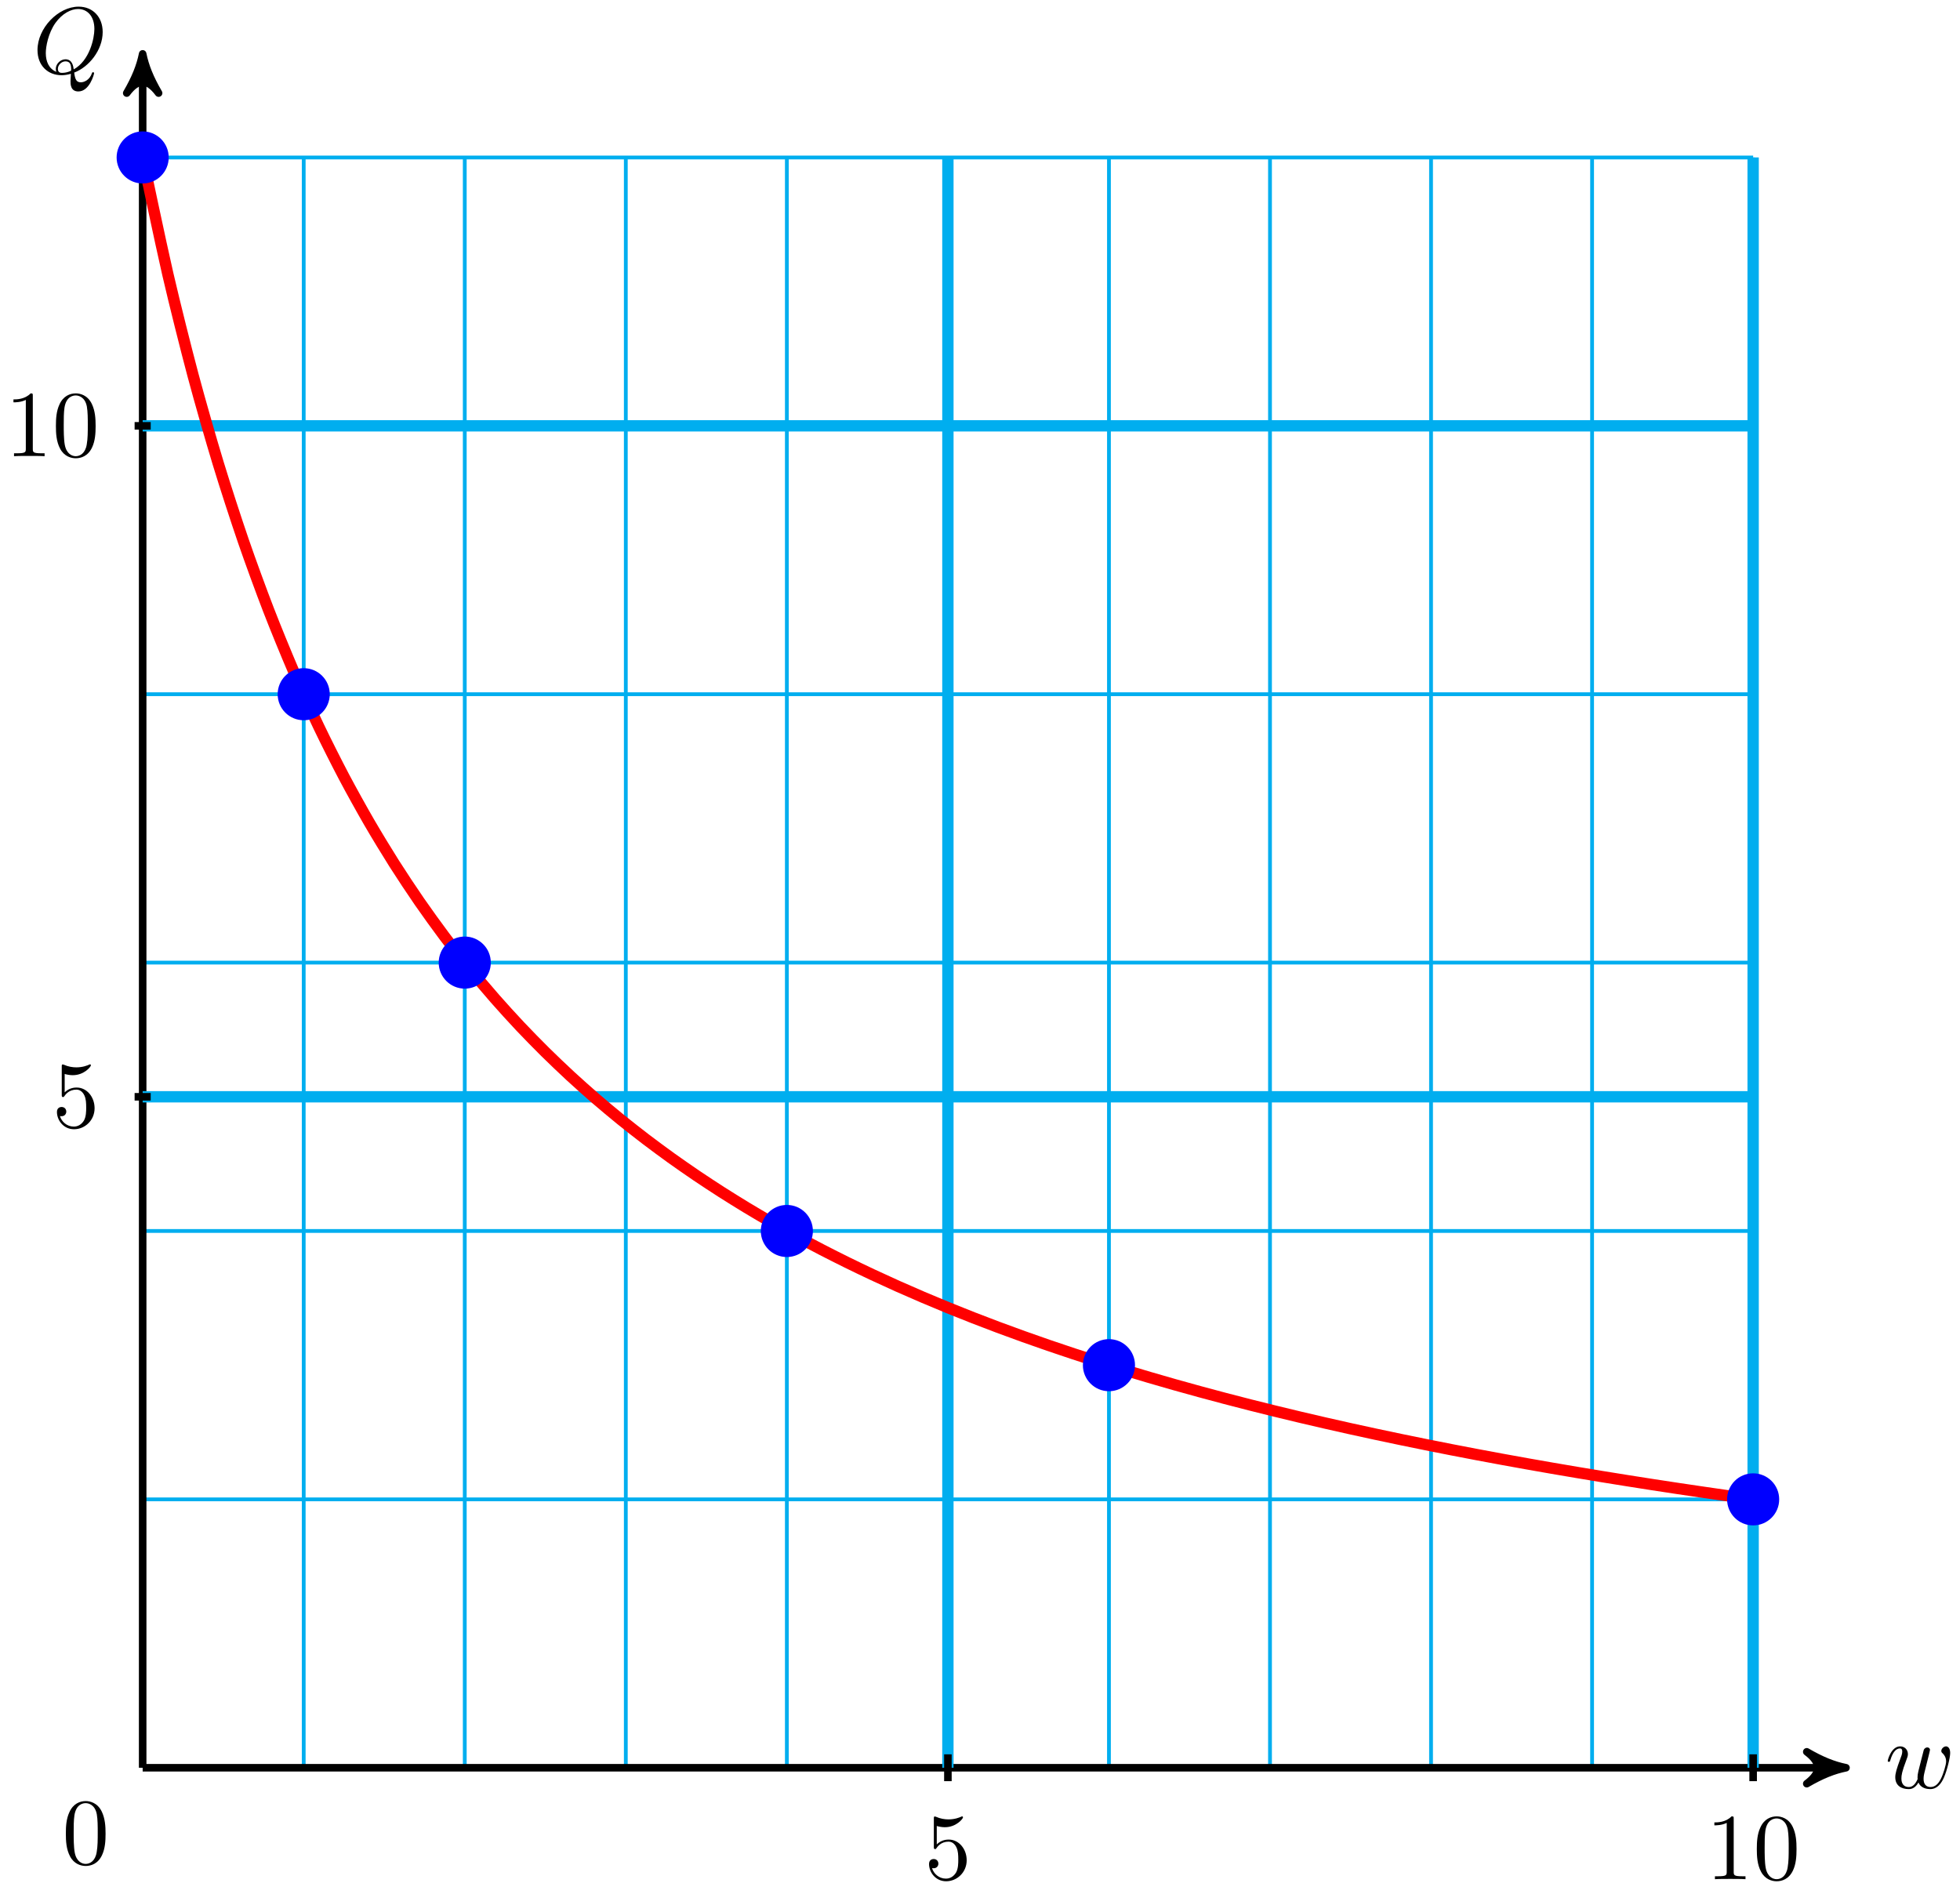
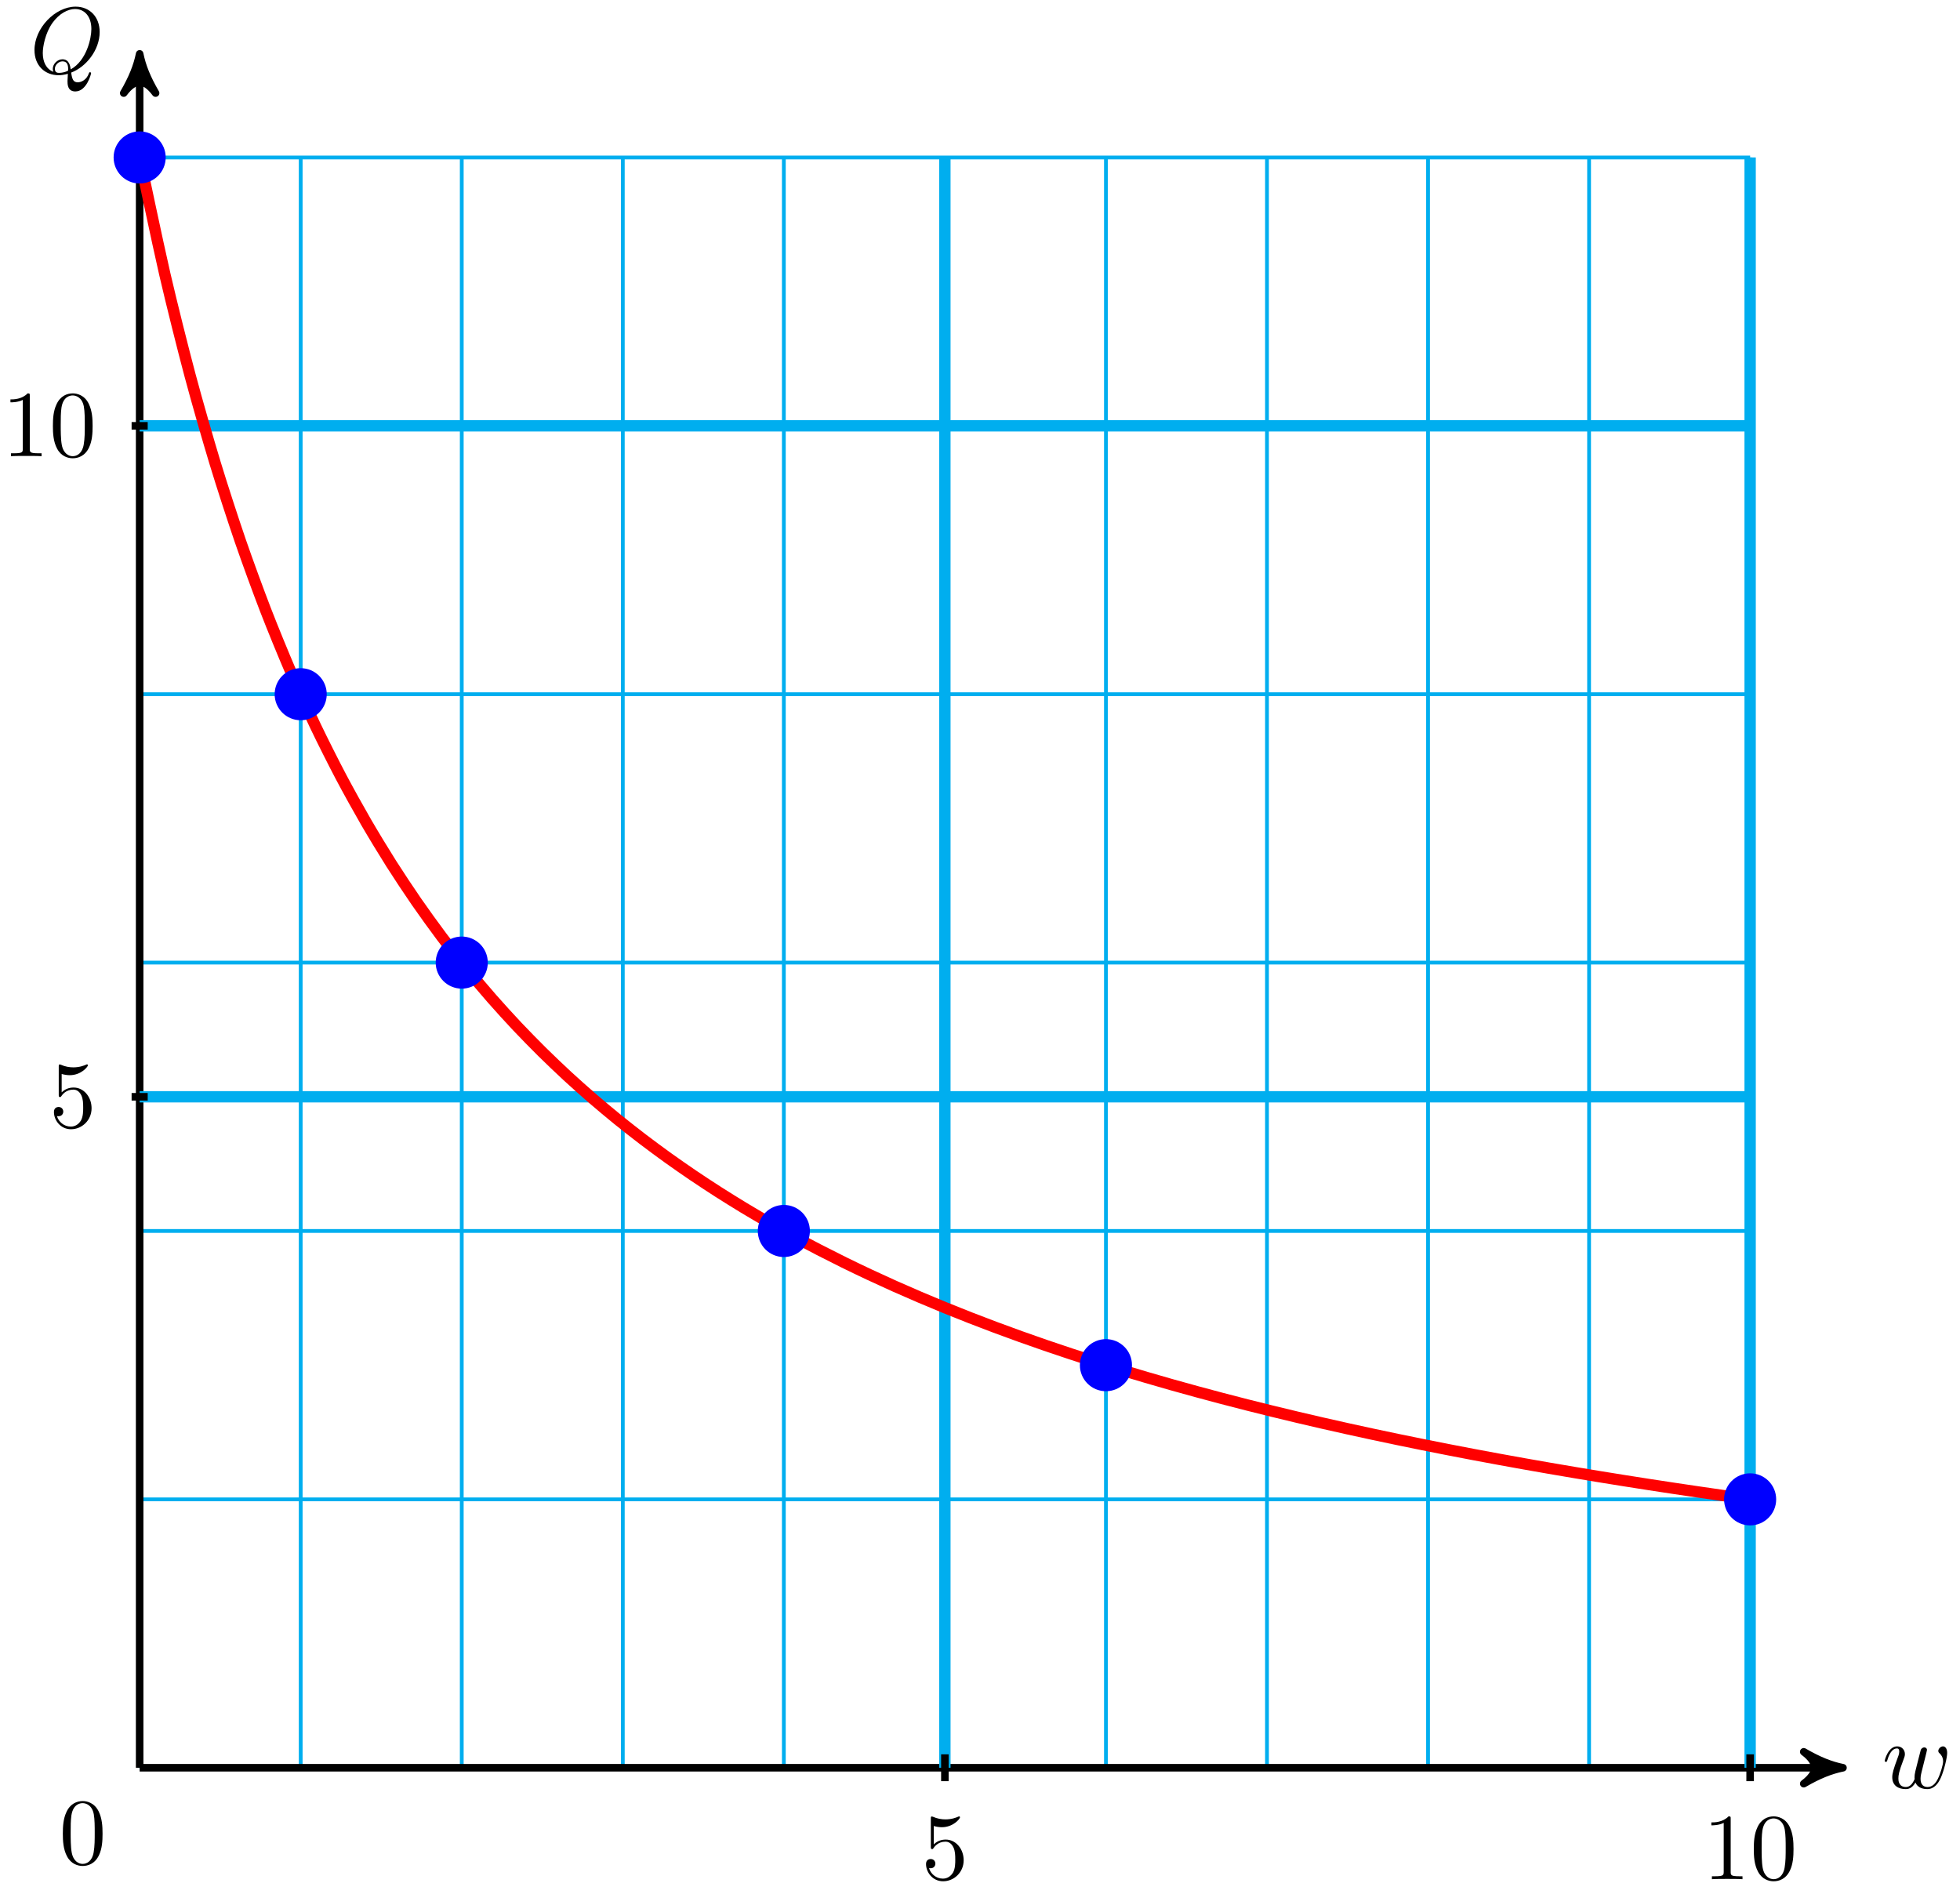
<svg xmlns="http://www.w3.org/2000/svg" xmlns:xlink="http://www.w3.org/1999/xlink" version="1.1" width="207" height="200" viewBox="0 0 207 200">
  <defs>
    <path id="font_1_2" d="M.462 .339C.467 .361 .477 .398 .477 .404 .477 .422 .463 .431 .448 .431 .436 .431 .418 .423 .411 .403 .408 .396 .361 .205 .354 .179 .347 .149 .345 .131 .345 .113 .345 .102 .345 .1 .346 .095 .323 .042 .293 .011 .254 .011 .174 .011 .174 .085 .174 .102 .174 .134 .179 .173 .226 .296 .237 .326 .243 .34 .243 .36 .243 .405 .21 .442 .161 .442 .066 .442 .029 .297 .029 .288 .029 .278 .039 .278 .041 .278 .051 .278 .052 .28 .057 .296 .084 .389 .123 .42 .158 .42 .167 .42 .183 .419 .183 .387 .183 .362 .172 .334 .165 .317 .121 .199 .109 .153 .109 .115 .109 .024 .176-.011 .251-.011 .268-.011 .315-.011 .355 .059 .381-.005 .45-.011 .48-.011 .555-.011 .599 .052 .625 .112 .659 .19 .691 .324 .691 .372 .691 .427 .664 .442 .647 .442 .622 .442 .597 .416 .597 .394 .597 .381 .603 .375 .612 .367 .623 .356 .648 .33 .648 .282 .648 .248 .619 .15 .593 .099 .567 .046 .532 .011 .483 .011 .436 .011 .409 .041 .409 .098 .409 .126 .416 .157 .42 .171L.462 .339Z" />
    <path id="font_1_1" d="M.438 .006C.593 .064 .74 .243 .74 .436 .74 .597 .634 .705 .485 .705 .269 .705 .049 .478 .049 .245 .049 .078 .161-.022 .305-.022 .33-.022 .364-.018 .403-.007 .399-.069 .399-.071 .399-.084 .399-.116 .399-.194 .482-.194 .601-.194 .649-.011 .649-0 .649 .007 .642 .01 .638 .01 .63 .01 .628 .005 .626-.001 .602-.072 .544-.097 .509-.097 .463-.097 .448-.07 .438 .006M.249 .014C.171 .045 .137 .122 .137 .213 .137 .282 .163 .424 .239 .532 .312 .634 .406 .68 .479 .68 .579 .68 .652 .602 .652 .468 .652 .368 .601 .133 .433 .04 .428 .074 .418 .147 .345 .147 .292 .147 .243 .097 .243 .046 .243 .026 .249 .015 .249 .014M.311 .003C.297 .003 .265 .003 .265 .046 .265 .085 .303 .125 .345 .125 .387 .125 .406 .101 .406 .041 .406 .026 .405 .025 .395 .021 .369 .01 .339 .003 .311 .003Z" />
    <path id="font_2_56" d="M.449 .201C.449 .32 .367 .42 .259 .42 .211 .42 .168 .404 .132 .369V.564C.152 .558 .185 .551 .217 .551 .34 .551 .41 .642 .41 .655 .41 .661 .407 .666 .4 .666 .4 .666 .397 .666 .392 .663 .372 .654 .323 .634 .256 .634 .216 .634 .17 .641 .123 .662 .115 .665 .111 .665 .111 .665 .101 .665 .101 .657 .101 .641V.345C.101 .327 .101 .319 .115 .319 .122 .319 .124 .322 .128 .328 .139 .344 .176 .398 .257 .398 .309 .398 .334 .352 .342 .334 .358 .297 .36 .257 .36 .207 .36 .172 .36 .112 .336 .07 .312 .031 .275 .006 .229 .006 .156 .006 .099 .058 .082 .117 .085 .117 .088 .116 .099 .116 .132 .116 .149 .141 .149 .165 .149 .189 .132 .214 .099 .214 .085 .214 .05 .207 .05 .161 .05 .074 .119-.022 .231-.022 .347-.022 .449 .073 .449 .2V.201Z" />
    <path id="font_2_82" d="M.419 0V.031H.387C.297 .031 .294 .042 .294 .079V.64C.294 .664 .294 .666 .271 .666 .209 .602 .121 .602 .089 .602V.571C.109 .571 .168 .571 .22 .597V.079C.22 .043 .217 .031 .127 .031H.095V0C.13 .003 .217 .003 .257 .003 .297 .003 .384 .003 .419 0Z" />
    <path id="font_2_121" d="M.46 .32C.46 .4 .455 .48 .42 .554 .374 .65 .292 .666 .25 .666 .19 .666 .117 .64 .076 .547 .044 .478 .039 .4 .039 .32 .039 .245 .043 .155 .084 .079 .127-.002 .2-.022 .249-.022 .303-.022 .379-.001 .423 .094 .455 .163 .46 .241 .46 .32M.377 .332C.377 .257 .377 .189 .366 .125 .351 .03 .294-0 .249-0 .21-0 .151 .025 .133 .121 .122 .181 .122 .273 .122 .332 .122 .396 .122 .462 .13 .516 .149 .635 .224 .644 .249 .644 .282 .644 .348 .626 .367 .527 .377 .471 .377 .395 .377 .332Z" />
  </defs>
-   <path transform="matrix(1.00002,0,0,-1,15.06709,186.71)" stroke-width=".399" stroke-linecap="butt" stroke-miterlimit="10" stroke-linejoin="miter" fill="none" stroke="#00aeef" d="M0 0H170.083M0 28.347H170.083M0 56.694H170.083M0 85.04H170.083M0 113.387H170.083M0 141.734H170.083M0 170.076H170.083M0 0V170.081M17.008 0V170.081M34.017 0V170.081M51.025 0V170.081M68.033 0V170.081M85.041 0V170.081M102.05 0V170.081M119.058 0V170.081M136.066 0V170.081M153.074 0V170.081M170.077 0V170.081M170.083 170.081" />
-   <path transform="matrix(1.00002,0,0,-1,15.06709,186.71)" stroke-width=".797" stroke-linecap="butt" stroke-miterlimit="10" stroke-linejoin="miter" fill="none" stroke="#000000" d="M0 0H178.853" />
-   <path transform="matrix(1.00002,0,0,-1,193.9237,186.71)" d="M1.036 0C-.259 .259-1.554 .777-3.108 1.684-1.554 .518-1.554-.518-3.108-1.684-1.554-.777-.259-.259 1.036 0Z" />
-   <path transform="matrix(1.00002,0,0,-1,193.9237,186.71)" stroke-width=".797" stroke-linecap="butt" stroke-linejoin="round" fill="none" stroke="#000000" d="M1.036 0C-.259 .259-1.554 .777-3.108 1.684-1.554 .518-1.554-.518-3.108-1.684-1.554-.777-.259-.259 1.036 0Z" />
-   <use data-text="w" xlink:href="#font_1_2" transform="matrix(9.962799,0,0,-9.9626,199.0778,188.855)" />
-   <path transform="matrix(1.00002,0,0,-1,15.06709,186.71)" stroke-width=".797" stroke-linecap="butt" stroke-miterlimit="10" stroke-linejoin="miter" fill="none" stroke="#000000" d="M0 0V179.985" />
-   <path transform="matrix(0,-1,-1.00002,-0,15.06709,6.725006)" d="M1.036 0C-.259 .259-1.554 .777-3.108 1.684-1.554 .518-1.554-.518-3.108-1.684-1.554-.777-.259-.259 1.036 0Z" />
-   <path transform="matrix(0,-1,-1.00002,-0,15.06709,6.725006)" stroke-width=".797" stroke-linecap="butt" stroke-linejoin="round" fill="none" stroke="#000000" d="M1.036 0C-.259 .259-1.554 .777-3.108 1.684-1.554 .518-1.554-.518-3.108-1.684-1.554-.777-.259-.259 1.036 0Z" />
-   <use data-text="Q" xlink:href="#font_1_1" transform="matrix(9.962799,0,0,-9.9626,3.471855,7.726013)" />
-   <path transform="matrix(1.00002,0,0,-1,15.06709,186.71)" stroke-width="1.196" stroke-linecap="butt" stroke-miterlimit="10" stroke-linejoin="miter" fill="none" stroke="#00aeef" d="M85.041 0V170.081" />
-   <path transform="matrix(1.00002,0,0,-1,15.06709,186.71)" stroke-width=".797" stroke-linecap="butt" stroke-miterlimit="10" stroke-linejoin="miter" fill="none" stroke="#000000" d="M85.041 1.417V-1.417" />
-   <use data-text="5" xlink:href="#font_2_56" transform="matrix(9.962799,0,0,-9.9626,97.61974,198.481)" />
-   <path transform="matrix(1.00002,0,0,-1,15.06709,186.71)" stroke-width="1.196" stroke-linecap="butt" stroke-miterlimit="10" stroke-linejoin="miter" fill="none" stroke="#00aeef" d="M170.083 0V170.081" />
-   <path transform="matrix(1.00002,0,0,-1,15.06709,186.71)" stroke-width=".797" stroke-linecap="butt" stroke-miterlimit="10" stroke-linejoin="miter" fill="none" stroke="#000000" d="M170.083 1.417V-1.417" />
-   <use data-text="1" xlink:href="#font_2_82" transform="matrix(9.962799,0,0,-9.9626,180.1714,198.481)" />
-   <use data-text="0" xlink:href="#font_2_121" transform="matrix(9.962799,0,0,-9.9626,185.1528,198.481)" />
-   <path transform="matrix(1.00002,0,0,-1,15.06709,186.71)" stroke-width="1.196" stroke-linecap="butt" stroke-miterlimit="10" stroke-linejoin="miter" fill="none" stroke="#00aeef" d="M0 70.867H170.083" />
-   <path transform="matrix(1.00002,0,0,-1,15.06709,186.71)" stroke-width=".797" stroke-linecap="butt" stroke-miterlimit="10" stroke-linejoin="miter" fill="none" stroke="#000000" d="M.85 70.867H-.85" />
-   <use data-text="5" xlink:href="#font_2_56" transform="matrix(9.962799,0,0,-9.9626,5.515892,119.051)" />
-   <path transform="matrix(1.00002,0,0,-1,15.06709,186.71)" stroke-width="1.196" stroke-linecap="butt" stroke-miterlimit="10" stroke-linejoin="miter" fill="none" stroke="#00aeef" d="M0 141.734H170.083" />
-   <path transform="matrix(1.00002,0,0,-1,15.06709,186.71)" stroke-width=".797" stroke-linecap="butt" stroke-miterlimit="10" stroke-linejoin="miter" fill="none" stroke="#000000" d="M.85 141.734H-.85" />
-   <use data-text="1" xlink:href="#font_2_82" transform="matrix(9.962799,0,0,-9.9626,.5347977,48.18401)" />
-   <use data-text="0" xlink:href="#font_2_121" transform="matrix(9.962799,0,0,-9.9626,5.516197,48.18401)" />
-   <path transform="matrix(1.00002,0,0,-1,15.06709,186.71)" stroke-width="1.196" stroke-linecap="butt" stroke-miterlimit="10" stroke-linejoin="miter" fill="none" stroke="#ff0000" d="M0 170.081C0 170.081 1.92 160.945 2.658 157.756 3.395 154.567 4.578 149.867 5.315 147.096 6.053 144.326 7.235 140.217 7.973 137.787 8.71 135.358 9.893 131.733 10.63 129.585 11.368 127.437 12.55 124.218 13.288 122.305 14.025 120.393 15.208 117.514 15.945 115.8 16.683 114.086 17.865 111.496 18.603 109.951 19.34 108.406 20.523 106.065 21.26 104.665 21.998 103.266 23.18 101.138 23.918 99.865 24.655 98.591 25.838 96.648 26.575 95.484 27.313 94.32 28.495 92.541 29.233 91.472 29.97 90.404 31.153 88.767 31.89 87.784 32.628 86.8 33.811 85.29 34.548 84.381 35.285 83.473 36.468 82.075 37.206 81.233 37.943 80.39 39.126 79.093 39.863 78.311 40.601 77.528 41.783 76.321 42.521 75.592 43.258 74.862 44.441 73.736 45.178 73.055 45.916 72.374 47.098 71.32 47.836 70.683 48.573 70.045 49.756 69.058 50.493 68.46 51.231 67.862 52.413 66.935 53.151 66.373 53.888 65.811 55.071 64.939 55.808 64.409 56.546 63.88 57.728 63.057 58.466 62.558 59.203 62.059 60.386 61.283 61.123 60.811 61.861 60.339 63.043 59.605 63.781 59.158 64.518 58.712 65.701 58.016 66.438 57.593 67.176 57.17 68.359 56.511 69.096 56.109 69.833 55.708 71.016 55.081 71.754 54.699 72.491 54.318 73.674 53.722 74.411 53.359 75.149 52.995 76.331 52.428 77.069 52.082 77.806 51.736 78.989 51.195 79.726 50.865 80.464 50.535 81.646 50.019 82.384 49.704 83.121 49.389 84.304 48.895 85.041 48.594 85.779 48.293 86.961 47.822 87.699 47.534 88.436 47.245 89.619 46.794 90.356 46.518 91.094 46.242 92.276 45.809 93.014 45.545 93.751 45.28 94.934 44.865 95.671 44.611 96.409 44.358 97.592 43.959 98.329 43.716 99.066 43.472 100.249 43.089 100.987 42.855 101.724 42.621 102.907 42.253 103.644 42.028 104.382 41.803 105.564 41.448 106.302 41.232 107.039 41.015 108.222 40.674 108.959 40.465 109.697 40.257 110.879 39.928 111.617 39.727 112.354 39.526 113.537 39.209 114.274 39.015 115.012 38.821 116.194 38.515 116.932 38.328 117.669 38.141 118.852 37.846 119.589 37.665 120.327 37.484 121.509 37.199 122.247 37.024 122.984 36.85 124.167 36.574 124.904 36.405 125.642 36.236 126.824 35.97 127.562 35.806 128.299 35.643 129.482 35.385 130.219 35.227 130.957 35.069 132.14 34.819 132.877 34.666 133.614 34.513 134.797 34.271 135.535 34.123 136.272 33.974 137.455 33.74 138.192 33.596 138.93 33.452 140.112 33.225 140.85 33.085 141.587 32.946 142.77 32.726 143.507 32.59 144.245 32.455 145.427 32.241 146.165 32.109 146.902 31.978 148.085 31.77 148.822 31.643 149.56 31.515 150.742 31.314 151.48 31.19 152.217 31.066 153.4 30.87 154.137 30.749 154.875 30.629 156.057 30.438 156.795 30.321 157.532 30.204 158.715 30.018 159.452 29.904 160.19 29.79 161.372 29.61 162.11 29.499 162.847 29.388 164.03 29.213 164.767 29.105 165.505 28.997 166.688 28.826 167.425 28.721 168.162 28.616 170.083 28.347 170.083 28.347" />
-   <path transform="matrix(1.00002,0,0,-1,15.06709,186.71)" d="M2.551 170.081C2.551 171.49 1.409 172.632 0 172.632-1.409 172.632-2.551 171.49-2.551 170.081-2.551 168.672-1.409 167.53 0 167.53 1.409 167.53 2.551 168.672 2.551 170.081ZM0 170.081" fill="#0000ff" />
-   <path transform="matrix(1.00002,0,0,-1,15.06709,186.71)" stroke-width=".399" stroke-linecap="butt" stroke-miterlimit="10" stroke-linejoin="miter" fill="none" stroke="#0000ff" d="M2.551 170.081C2.551 171.49 1.409 172.632 0 172.632-1.409 172.632-2.551 171.49-2.551 170.081-2.551 168.672-1.409 167.53 0 167.53 1.409 167.53 2.551 168.672 2.551 170.081ZM0 170.081" />
-   <path transform="matrix(1.00002,0,0,-1,15.06709,186.71)" d="M19.559 113.387C19.559 114.796 18.417 115.938 17.008 115.938 15.599 115.938 14.457 114.796 14.457 113.387 14.457 111.978 15.599 110.836 17.008 110.836 18.417 110.836 19.559 111.978 19.559 113.387ZM17.008 113.387" fill="#0000ff" />
-   <path transform="matrix(1.00002,0,0,-1,15.06709,186.71)" stroke-width=".399" stroke-linecap="butt" stroke-miterlimit="10" stroke-linejoin="miter" fill="none" stroke="#0000ff" d="M19.559 113.387C19.559 114.796 18.417 115.938 17.008 115.938 15.599 115.938 14.457 114.796 14.457 113.387 14.457 111.978 15.599 110.836 17.008 110.836 18.417 110.836 19.559 111.978 19.559 113.387ZM17.008 113.387" />
-   <path transform="matrix(1.00002,0,0,-1,15.06709,186.71)" d="M36.568 85.04C36.568 86.449 35.425 87.592 34.017 87.592 32.608 87.592 31.465 86.449 31.465 85.04 31.465 83.631 32.608 82.489 34.017 82.489 35.425 82.489 36.568 83.631 36.568 85.04ZM34.017 85.04" fill="#0000ff" />
-   <path transform="matrix(1.00002,0,0,-1,15.06709,186.71)" stroke-width=".399" stroke-linecap="butt" stroke-miterlimit="10" stroke-linejoin="miter" fill="none" stroke="#0000ff" d="M36.568 85.04C36.568 86.449 35.425 87.592 34.017 87.592 32.608 87.592 31.465 86.449 31.465 85.04 31.465 83.631 32.608 82.489 34.017 82.489 35.425 82.489 36.568 83.631 36.568 85.04ZM34.017 85.04" />
-   <path transform="matrix(1.00002,0,0,-1,15.06709,186.71)" d="M70.584 56.694C70.584 58.103 69.442 59.245 68.033 59.245 66.624 59.245 65.482 58.103 65.482 56.694 65.482 55.285 66.624 54.142 68.033 54.142 69.442 54.142 70.584 55.285 70.584 56.694ZM68.033 56.694" fill="#0000ff" />
-   <path transform="matrix(1.00002,0,0,-1,15.06709,186.71)" stroke-width=".399" stroke-linecap="butt" stroke-miterlimit="10" stroke-linejoin="miter" fill="none" stroke="#0000ff" d="M70.584 56.694C70.584 58.103 69.442 59.245 68.033 59.245 66.624 59.245 65.482 58.103 65.482 56.694 65.482 55.285 66.624 54.142 68.033 54.142 69.442 54.142 70.584 55.285 70.584 56.694ZM68.033 56.694" />
-   <path transform="matrix(1.00002,0,0,-1,15.06709,186.71)" d="M104.601 42.52C104.601 43.929 103.459 45.071 102.05 45.071 100.641 45.071 99.498 43.929 99.498 42.52 99.498 41.111 100.641 39.969 102.05 39.969 103.459 39.969 104.601 41.111 104.601 42.52ZM102.05 42.52" fill="#0000ff" />
-   <path transform="matrix(1.00002,0,0,-1,15.06709,186.71)" stroke-width=".399" stroke-linecap="butt" stroke-miterlimit="10" stroke-linejoin="miter" fill="none" stroke="#0000ff" d="M104.601 42.52C104.601 43.929 103.459 45.071 102.05 45.071 100.641 45.071 99.498 43.929 99.498 42.52 99.498 41.111 100.641 39.969 102.05 39.969 103.459 39.969 104.601 41.111 104.601 42.52ZM102.05 42.52" />
-   <path transform="matrix(1.00002,0,0,-1,15.06709,186.71)" d="M172.634 28.347C172.634 29.756 171.492 30.898 170.083 30.898 168.674 30.898 167.531 29.756 167.531 28.347 167.531 26.938 168.674 25.796 170.083 25.796 171.492 25.796 172.634 26.938 172.634 28.347ZM170.083 28.347" fill="#0000ff" />
-   <path transform="matrix(1.00002,0,0,-1,15.06709,186.71)" stroke-width=".399" stroke-linecap="butt" stroke-miterlimit="10" stroke-linejoin="miter" fill="none" stroke="#0000ff" d="M172.634 28.347C172.634 29.756 171.492 30.898 170.083 30.898 168.674 30.898 167.531 29.756 167.531 28.347 167.531 26.938 168.674 25.796 170.083 25.796 171.492 25.796 172.634 26.938 172.634 28.347ZM170.083 28.347" />
-   <use data-text="0" xlink:href="#font_2_121" transform="matrix(9.962799,0,0,-9.9626,6.565911,196.865)" />
+   <path transform="matrix(1.00002,0,0,-1,14.74902,186.71)" stroke-width=".399" stroke-linecap="butt" stroke-miterlimit="10" stroke-linejoin="miter" fill="none" stroke="#00aeef" d="M0 0H170.083M0 28.347H170.083M0 56.694H170.083M0 85.04H170.083M0 113.387H170.083M0 141.734H170.083M0 170.076H170.083M0 0V170.081M17.008 0V170.081M34.017 0V170.081M51.025 0V170.081M68.033 0V170.081M85.041 0V170.081M102.05 0V170.081M119.058 0V170.081M136.066 0V170.081M153.074 0V170.081M170.077 0V170.081M170.083 170.081" />
+   <path transform="matrix(1.00002,0,0,-1,14.74902,186.71)" stroke-width=".797" stroke-linecap="butt" stroke-miterlimit="10" stroke-linejoin="miter" fill="none" stroke="#000000" d="M0 0H178.853" />
+   <path transform="matrix(1.00002,0,0,-1,193.6056,186.71)" d="M1.036 0C-.259 .259-1.554 .777-3.108 1.684-1.554 .518-1.554-.518-3.108-1.684-1.554-.777-.259-.259 1.036 0Z" />
+   <path transform="matrix(1.00002,0,0,-1,193.6056,186.71)" stroke-width=".797" stroke-linecap="butt" stroke-linejoin="round" fill="none" stroke="#000000" d="M1.036 0C-.259 .259-1.554 .777-3.108 1.684-1.554 .518-1.554-.518-3.108-1.684-1.554-.777-.259-.259 1.036 0Z" />
+   <use data-text="w" xlink:href="#font_1_2" transform="matrix(9.962799,0,0,-9.9626,198.7597,188.855)" />
+   <path transform="matrix(1.00002,0,0,-1,14.74902,186.71)" stroke-width=".797" stroke-linecap="butt" stroke-miterlimit="10" stroke-linejoin="miter" fill="none" stroke="#000000" d="M0 0V179.985" />
+   <path transform="matrix(0,-1,-1.00002,-0,14.74902,6.725006)" d="M1.036 0C-.259 .259-1.554 .777-3.108 1.684-1.554 .518-1.554-.518-3.108-1.684-1.554-.777-.259-.259 1.036 0Z" />
+   <path transform="matrix(0,-1,-1.00002,-0,14.74902,6.725006)" stroke-width=".797" stroke-linecap="butt" stroke-linejoin="round" fill="none" stroke="#000000" d="M1.036 0C-.259 .259-1.554 .777-3.108 1.684-1.554 .518-1.554-.518-3.108-1.684-1.554-.777-.259-.259 1.036 0Z" />
+   <use data-text="Q" xlink:href="#font_1_1" transform="matrix(9.962799,0,0,-9.9626,3.153786,7.726013)" />
+   <path transform="matrix(1.00002,0,0,-1,14.74902,186.71)" stroke-width="1.196" stroke-linecap="butt" stroke-miterlimit="10" stroke-linejoin="miter" fill="none" stroke="#00aeef" d="M85.041 0V170.081" />
+   <path transform="matrix(1.00002,0,0,-1,14.74902,186.71)" stroke-width=".797" stroke-linecap="butt" stroke-miterlimit="10" stroke-linejoin="miter" fill="none" stroke="#000000" d="M85.041 1.417V-1.417" />
+   <use data-text="5" xlink:href="#font_2_56" transform="matrix(9.962799,0,0,-9.9626,97.30168,198.481)" />
+   <path transform="matrix(1.00002,0,0,-1,14.74902,186.71)" stroke-width="1.196" stroke-linecap="butt" stroke-miterlimit="10" stroke-linejoin="miter" fill="none" stroke="#00aeef" d="M170.083 0V170.081" />
+   <path transform="matrix(1.00002,0,0,-1,14.74902,186.71)" stroke-width=".797" stroke-linecap="butt" stroke-miterlimit="10" stroke-linejoin="miter" fill="none" stroke="#000000" d="M170.083 1.417V-1.417" />
+   <use data-text="1" xlink:href="#font_2_82" transform="matrix(9.962799,0,0,-9.9626,179.8533,198.481)" />
+   <use data-text="0" xlink:href="#font_2_121" transform="matrix(9.962799,0,0,-9.9626,184.8347,198.481)" />
+   <path transform="matrix(1.00002,0,0,-1,14.74902,186.71)" stroke-width="1.196" stroke-linecap="butt" stroke-miterlimit="10" stroke-linejoin="miter" fill="none" stroke="#00aeef" d="M0 70.867H170.083" />
+   <path transform="matrix(1.00002,0,0,-1,14.74902,186.71)" stroke-width=".797" stroke-linecap="butt" stroke-miterlimit="10" stroke-linejoin="miter" fill="none" stroke="#000000" d="M.85 70.867H-.85" />
+   <use data-text="5" xlink:href="#font_2_56" transform="matrix(9.962799,0,0,-9.9626,5.197823,119.051)" />
+   <path transform="matrix(1.00002,0,0,-1,14.74902,186.71)" stroke-width="1.196" stroke-linecap="butt" stroke-miterlimit="10" stroke-linejoin="miter" fill="none" stroke="#00aeef" d="M0 141.734H170.083" />
+   <path transform="matrix(1.00002,0,0,-1,14.74902,186.71)" stroke-width=".797" stroke-linecap="butt" stroke-miterlimit="10" stroke-linejoin="miter" fill="none" stroke="#000000" d="M.85 141.734H-.85" />
+   <use data-text="1" xlink:href="#font_2_82" transform="matrix(9.962799,0,0,-9.9626,.2167282,48.18401)" />
+   <use data-text="0" xlink:href="#font_2_121" transform="matrix(9.962799,0,0,-9.9626,5.198136,48.18401)" />
+   <path transform="matrix(1.00002,0,0,-1,14.74902,186.71)" stroke-width="1.196" stroke-linecap="butt" stroke-miterlimit="10" stroke-linejoin="miter" fill="none" stroke="#ff0000" d="M0 170.081C0 170.081 1.92 160.945 2.658 157.756 3.395 154.567 4.578 149.867 5.315 147.096 6.053 144.326 7.235 140.217 7.973 137.787 8.71 135.358 9.893 131.733 10.63 129.585 11.368 127.437 12.55 124.218 13.288 122.305 14.025 120.393 15.208 117.514 15.945 115.8 16.683 114.086 17.865 111.496 18.603 109.951 19.34 108.406 20.523 106.065 21.26 104.665 21.998 103.266 23.18 101.138 23.918 99.865 24.655 98.591 25.838 96.648 26.575 95.484 27.313 94.32 28.495 92.541 29.233 91.472 29.97 90.404 31.153 88.767 31.89 87.784 32.628 86.8 33.811 85.29 34.548 84.381 35.285 83.473 36.468 82.075 37.206 81.233 37.943 80.39 39.126 79.093 39.863 78.311 40.601 77.528 41.783 76.321 42.521 75.592 43.258 74.862 44.441 73.736 45.178 73.055 45.916 72.374 47.098 71.32 47.836 70.683 48.573 70.045 49.756 69.058 50.493 68.46 51.231 67.862 52.413 66.935 53.151 66.373 53.888 65.811 55.071 64.939 55.808 64.409 56.546 63.88 57.728 63.057 58.466 62.558 59.203 62.059 60.386 61.283 61.123 60.811 61.861 60.339 63.043 59.605 63.781 59.158 64.518 58.712 65.701 58.016 66.438 57.593 67.176 57.17 68.359 56.511 69.096 56.109 69.833 55.708 71.016 55.081 71.754 54.699 72.491 54.318 73.674 53.722 74.411 53.359 75.149 52.995 76.331 52.428 77.069 52.082 77.806 51.736 78.989 51.195 79.726 50.865 80.464 50.535 81.646 50.019 82.384 49.704 83.121 49.389 84.304 48.895 85.041 48.594 85.779 48.293 86.961 47.822 87.699 47.534 88.436 47.245 89.619 46.794 90.356 46.518 91.094 46.242 92.276 45.809 93.014 45.545 93.751 45.28 94.934 44.865 95.671 44.611 96.409 44.358 97.592 43.959 98.329 43.716 99.066 43.472 100.249 43.089 100.987 42.855 101.724 42.621 102.907 42.253 103.644 42.028 104.382 41.803 105.564 41.448 106.302 41.232 107.039 41.015 108.222 40.674 108.959 40.465 109.697 40.257 110.879 39.928 111.617 39.727 112.354 39.526 113.537 39.209 114.274 39.015 115.012 38.821 116.194 38.515 116.932 38.328 117.669 38.141 118.852 37.846 119.589 37.665 120.327 37.484 121.509 37.199 122.247 37.024 122.984 36.85 124.167 36.574 124.904 36.405 125.642 36.236 126.824 35.97 127.562 35.806 128.299 35.643 129.482 35.385 130.219 35.227 130.957 35.069 132.14 34.819 132.877 34.666 133.614 34.513 134.797 34.271 135.535 34.123 136.272 33.974 137.455 33.74 138.192 33.596 138.93 33.452 140.112 33.225 140.85 33.085 141.587 32.946 142.77 32.726 143.507 32.59 144.245 32.455 145.427 32.241 146.165 32.109 146.902 31.978 148.085 31.77 148.822 31.643 149.56 31.515 150.742 31.314 151.48 31.19 152.217 31.066 153.4 30.87 154.137 30.749 154.875 30.629 156.057 30.438 156.795 30.321 157.532 30.204 158.715 30.018 159.452 29.904 160.19 29.79 161.372 29.61 162.11 29.499 162.847 29.388 164.03 29.213 164.767 29.105 165.505 28.997 166.688 28.826 167.425 28.721 168.162 28.616 170.083 28.347 170.083 28.347" />
+   <path transform="matrix(1.00002,0,0,-1,14.74902,186.71)" d="M2.551 170.081C2.551 171.49 1.409 172.632 0 172.632-1.409 172.632-2.551 171.49-2.551 170.081-2.551 168.672-1.409 167.53 0 167.53 1.409 167.53 2.551 168.672 2.551 170.081ZM0 170.081" fill="#0000ff" />
+   <path transform="matrix(1.00002,0,0,-1,14.74902,186.71)" stroke-width=".399" stroke-linecap="butt" stroke-miterlimit="10" stroke-linejoin="miter" fill="none" stroke="#0000ff" d="M2.551 170.081C2.551 171.49 1.409 172.632 0 172.632-1.409 172.632-2.551 171.49-2.551 170.081-2.551 168.672-1.409 167.53 0 167.53 1.409 167.53 2.551 168.672 2.551 170.081ZM0 170.081" />
+   <path transform="matrix(1.00002,0,0,-1,14.74902,186.71)" d="M19.559 113.387C19.559 114.796 18.417 115.938 17.008 115.938 15.599 115.938 14.457 114.796 14.457 113.387 14.457 111.978 15.599 110.836 17.008 110.836 18.417 110.836 19.559 111.978 19.559 113.387ZM17.008 113.387" fill="#0000ff" />
+   <path transform="matrix(1.00002,0,0,-1,14.74902,186.71)" stroke-width=".399" stroke-linecap="butt" stroke-miterlimit="10" stroke-linejoin="miter" fill="none" stroke="#0000ff" d="M19.559 113.387C19.559 114.796 18.417 115.938 17.008 115.938 15.599 115.938 14.457 114.796 14.457 113.387 14.457 111.978 15.599 110.836 17.008 110.836 18.417 110.836 19.559 111.978 19.559 113.387ZM17.008 113.387" />
+   <path transform="matrix(1.00002,0,0,-1,14.74902,186.71)" d="M36.568 85.04C36.568 86.449 35.425 87.592 34.017 87.592 32.608 87.592 31.465 86.449 31.465 85.04 31.465 83.631 32.608 82.489 34.017 82.489 35.425 82.489 36.568 83.631 36.568 85.04ZM34.017 85.04" fill="#0000ff" />
+   <path transform="matrix(1.00002,0,0,-1,14.74902,186.71)" stroke-width=".399" stroke-linecap="butt" stroke-miterlimit="10" stroke-linejoin="miter" fill="none" stroke="#0000ff" d="M36.568 85.04C36.568 86.449 35.425 87.592 34.017 87.592 32.608 87.592 31.465 86.449 31.465 85.04 31.465 83.631 32.608 82.489 34.017 82.489 35.425 82.489 36.568 83.631 36.568 85.04ZM34.017 85.04" />
+   <path transform="matrix(1.00002,0,0,-1,14.74902,186.71)" d="M70.584 56.694C70.584 58.103 69.442 59.245 68.033 59.245 66.624 59.245 65.482 58.103 65.482 56.694 65.482 55.285 66.624 54.142 68.033 54.142 69.442 54.142 70.584 55.285 70.584 56.694ZM68.033 56.694" fill="#0000ff" />
+   <path transform="matrix(1.00002,0,0,-1,14.74902,186.71)" stroke-width=".399" stroke-linecap="butt" stroke-miterlimit="10" stroke-linejoin="miter" fill="none" stroke="#0000ff" d="M70.584 56.694C70.584 58.103 69.442 59.245 68.033 59.245 66.624 59.245 65.482 58.103 65.482 56.694 65.482 55.285 66.624 54.142 68.033 54.142 69.442 54.142 70.584 55.285 70.584 56.694ZM68.033 56.694" />
+   <path transform="matrix(1.00002,0,0,-1,14.74902,186.71)" d="M104.601 42.52C104.601 43.929 103.459 45.071 102.05 45.071 100.641 45.071 99.498 43.929 99.498 42.52 99.498 41.111 100.641 39.969 102.05 39.969 103.459 39.969 104.601 41.111 104.601 42.52ZM102.05 42.52" fill="#0000ff" />
+   <path transform="matrix(1.00002,0,0,-1,14.74902,186.71)" stroke-width=".399" stroke-linecap="butt" stroke-miterlimit="10" stroke-linejoin="miter" fill="none" stroke="#0000ff" d="M104.601 42.52C104.601 43.929 103.459 45.071 102.05 45.071 100.641 45.071 99.498 43.929 99.498 42.52 99.498 41.111 100.641 39.969 102.05 39.969 103.459 39.969 104.601 41.111 104.601 42.52ZM102.05 42.52" />
+   <path transform="matrix(1.00002,0,0,-1,14.74902,186.71)" d="M172.634 28.347C172.634 29.756 171.492 30.898 170.083 30.898 168.674 30.898 167.531 29.756 167.531 28.347 167.531 26.938 168.674 25.796 170.083 25.796 171.492 25.796 172.634 26.938 172.634 28.347ZM170.083 28.347" fill="#0000ff" />
+   <path transform="matrix(1.00002,0,0,-1,14.74902,186.71)" stroke-width=".399" stroke-linecap="butt" stroke-miterlimit="10" stroke-linejoin="miter" fill="none" stroke="#0000ff" d="M172.634 28.347C172.634 29.756 171.492 30.898 170.083 30.898 168.674 30.898 167.531 29.756 167.531 28.347 167.531 26.938 168.674 25.796 170.083 25.796 171.492 25.796 172.634 26.938 172.634 28.347ZM170.083 28.347" />
+   <use data-text="0" xlink:href="#font_2_121" transform="matrix(9.962799,0,0,-9.9626,6.247841,196.865)" />
</svg>
